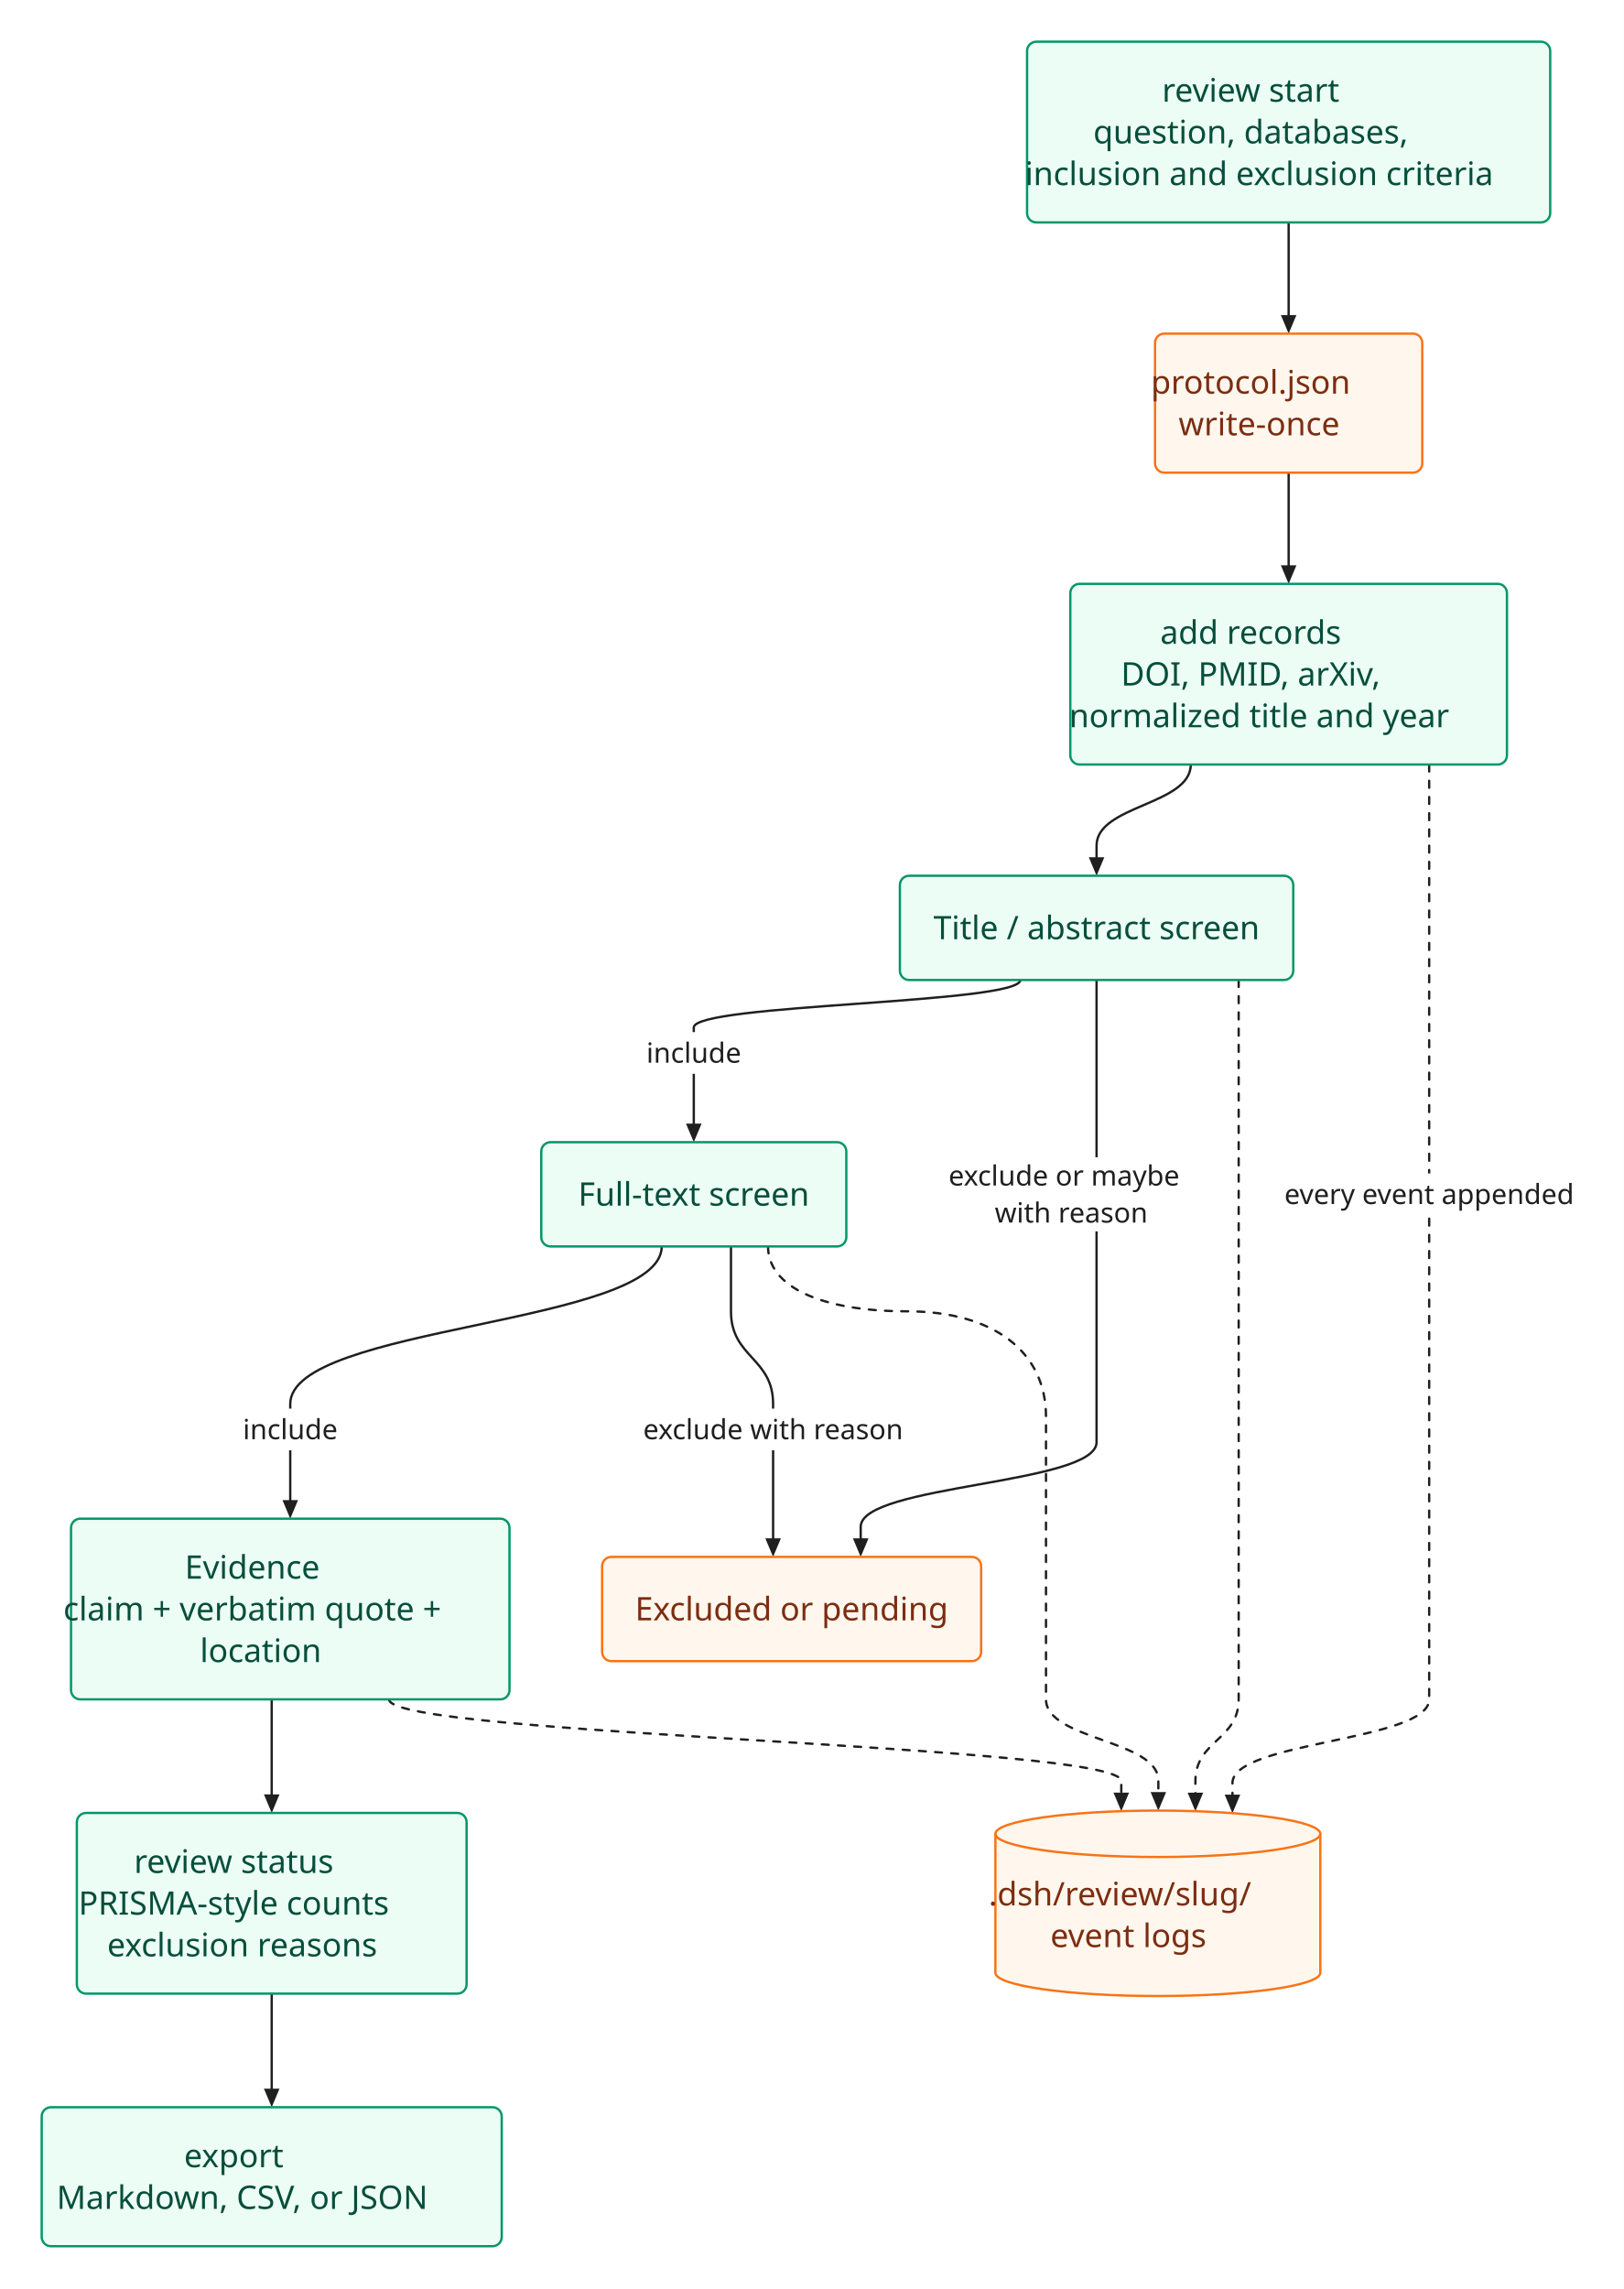
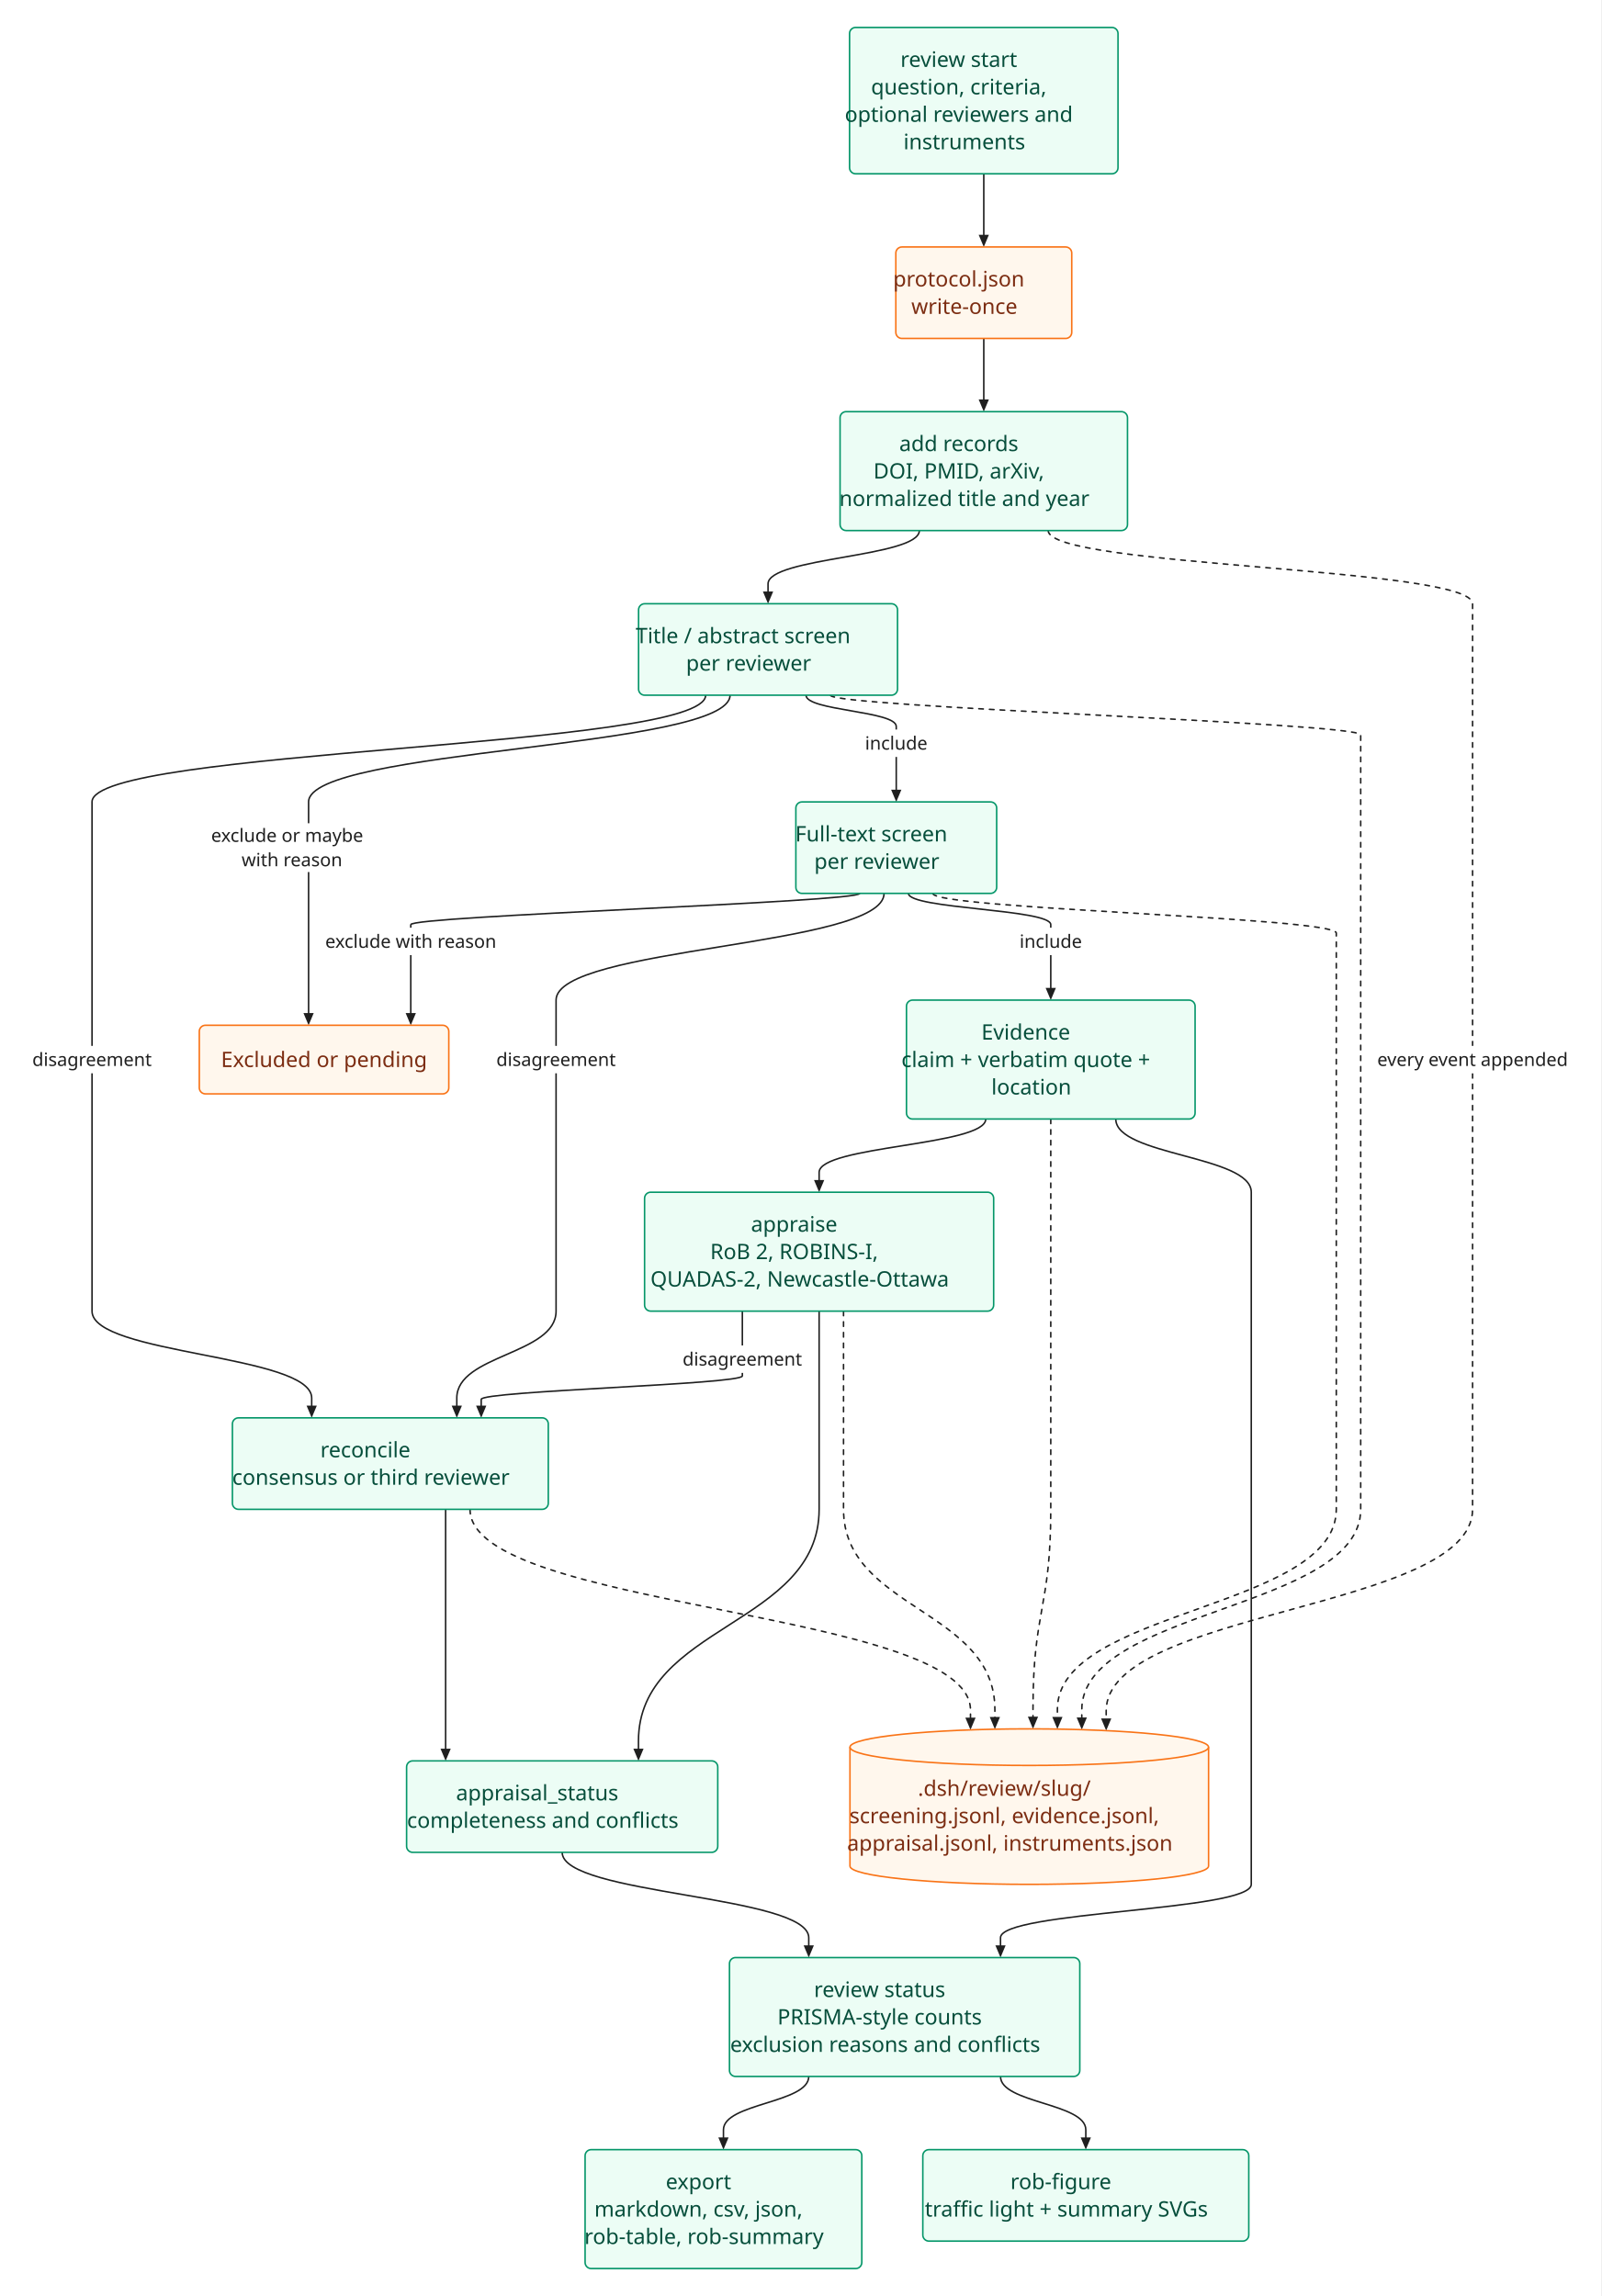
- <svg xmlns="http://www.w3.org/2000/svg" class="pele pele-flowchart" viewBox="0 0 701 988" width="701" height="988" style="max-width:100%;height:auto;--_bg:#fff;--_fg:#1f1f1f;--_m:#6e6e6e;--_l:#1f1f1f;--_s:#f3f3f3;--_a:#e6e6e6;--_b:#8a8a8a;--_c:#5b7bd5;color:#1f1f1f;--_r:4px;--_fm:monospace;font:14px sans-serif;letter-spacing:normal;word-spacing:normal;text-transform:none;direction:ltr;font-family:sans-serif" fill="#1f1f1f" role="graphics-document document" aria-roledescription="flowchart">
+ <svg xmlns="http://www.w3.org/2000/svg" class="pele pele-flowchart" viewBox="0 0 1050 1506" width="1050" height="1506" style="max-width:100%;height:auto;--_bg:#fff;--_fg:#1f1f1f;--_m:#6e6e6e;--_l:#1f1f1f;--_s:#f3f3f3;--_a:#e6e6e6;--_b:#8a8a8a;--_c:#5b7bd5;color:#1f1f1f;--_r:4px;--_fm:monospace;font:14px sans-serif;letter-spacing:normal;word-spacing:normal;text-transform:none;direction:ltr;font-family:sans-serif" fill="#1f1f1f" role="graphics-document document" aria-roledescription="flowchart">
  <rect width="100%" height="100%" fill="#ffffff" />
  <g class="pele-edges" fill="none" stroke="#1f1f1f" stroke-linecap="round">
    <g class="pele-edge" data-id="L_start_protocol_0">
-       <path d="M556.31,96L556.31,137" />
-       <path class="pele-marker" d="M556.31,144L552.95,136L559.67,136Z" fill="#1f1f1f" stroke="none" />
+       <path d="M645.16,114L645.16,155" />
+       <path class="pele-marker" d="M645.16,162L641.8,154L648.52,154Z" fill="#1f1f1f" stroke="none" />
    </g>
    <g class="pele-edge" data-id="L_protocol_add_0">
-       <path d="M556.31,204L556.31,245" />
-       <path class="pele-marker" d="M556.31,252L552.95,244L559.67,244Z" fill="#1f1f1f" stroke="none" />
+       <path d="M645.16,222L645.16,263" />
+       <path class="pele-marker" d="M645.16,270L641.8,262L648.52,262Z" fill="#1f1f1f" stroke="none" />
    </g>
    <g class="pele-edge" data-id="L_add_screen1_0">
-       <path d="M514.06,330C514.06,347.5 473.39,347.5 473.39,365L473.39,371" />
-       <path class="pele-marker" d="M473.39,378L470.03,370L476.75,370Z" fill="#1f1f1f" stroke="none" />
+       <path d="M602.9,348C602.9,365.5 503.68,365.5 503.68,383L503.68,389" />
+       <path class="pele-marker" d="M503.68,396L500.32,388L507.04,388Z" fill="#1f1f1f" stroke="none" />
    </g>
    <g class="pele-edge" data-id="L_screen1_screen2_0">
-       <path d="M440.47,423C440.47,433.25 299.51,433.25 299.51,443.5L299.51,486" />
-       <path class="pele-marker" d="M299.51,493L296.15,485L302.87,485Z" fill="#1f1f1f" stroke="none" />
+       <path d="M528.59,456C528.59,466.25 587.76,466.25 587.76,476.5L587.76,519" />
+       <path class="pele-marker" d="M587.76,526L584.4,518L591.12,518Z" fill="#1f1f1f" stroke="none" />
    </g>
    <g class="pele-edge" data-id="L_screen1_excluded_0">
-       <path d="M473.39,423L473.39,622.5C473.39,640.75 371.57,640.75 371.57,659L371.57,665" />
-       <path class="pele-marker" d="M371.57,672L368.21,664L374.93,664Z" fill="#1f1f1f" stroke="none" />
+       <path d="M478.76,456C478.76,491 202.37,491 202.37,526L202.37,665.5" />
+       <path class="pele-marker" d="M202.37,672.5L199.01,664.5L205.73,664.5Z" fill="#1f1f1f" stroke="none" />
    </g>
    <g class="pele-edge" data-id="L_screen2_evidence_0">
-       <path d="M285.67,538C285.67,572 125.3,572 125.3,606L125.3,648.5" />
-       <path class="pele-marker" d="M125.3,655.5L121.94,647.5L128.66,647.5Z" fill="#1f1f1f" stroke="none" />
+       <path d="M595.76,586C595.76,596.25 689.09,596.25 689.09,606.5L689.09,649" />
+       <path class="pele-marker" d="M689.09,656L685.73,648L692.45,648Z" fill="#1f1f1f" stroke="none" />
    </g>
    <g class="pele-edge" data-id="L_screen2_excluded_0">
-       <path d="M315.56,538L315.56,566C315.56,586 333.75,586 333.75,606L333.75,665" />
-       <path class="pele-marker" d="M333.75,672L330.39,664L337.11,664Z" fill="#1f1f1f" stroke="none" />
+       <path d="M563.76,586C563.76,591.71 269.39,600.79 269.39,606.5L269.39,665.5" />
+       <path class="pele-marker" d="M269.39,672.5L266.03,664.5L272.75,664.5Z" fill="#1f1f1f" stroke="none" />
+     </g>
+     <g class="pele-edge" data-id="L_screen1_reconcile_0">
+       <path d="M462.76,456C462.76,491 60.35,491 60.35,526L60.35,860C60.35,888.5 204.41,888.5 204.41,917L204.41,923" />
+       <path class="pele-marker" d="M204.41,930L201.05,922L207.77,922Z" fill="#1f1f1f" stroke="none" />
+     </g>
+     <g class="pele-edge" data-id="L_screen2_reconcile_0">
+       <path d="M579.76,586C579.76,621 364.67,621 364.67,656L364.67,860C364.67,888.5 299.57,888.5 299.57,917L299.57,923" />
+       <path class="pele-marker" d="M299.57,930L296.21,922L302.93,922Z" fill="#1f1f1f" stroke="none" />
+     </g>
+     <g class="pele-edge" data-id="L_evidence_appraise_0">
+       <path d="M646.45,734C646.45,751.5 537.18,751.5 537.18,769L537.18,775" />
+       <path class="pele-marker" d="M537.18,782L533.82,774L540.54,774Z" fill="#1f1f1f" stroke="none" />
+     </g>
+     <g class="pele-edge" data-id="L_appraise_reconcile_0">
+       <path d="M486.83,860L486.83,902.5C486.83,908.02 315.57,912.35 315.57,917.88L315.57,923" />
+       <path class="pele-marker" d="M315.57,930L312.21,922L318.93,922Z" fill="#1f1f1f" stroke="none" />
+     </g>
+     <g class="pele-edge" data-id="L_appraise_appraisalStatus_0">
+       <path d="M537.18,860L537.18,990C537.18,1066 418.7,1066 418.7,1142L418.7,1148" />
+       <path class="pele-marker" d="M418.7,1155L415.34,1147L422.06,1147Z" fill="#1f1f1f" stroke="none" />
+     </g>
+     <g class="pele-edge" data-id="L_reconcile_appraisalStatus_0">
+       <path d="M292.24,990L292.24,1148" />
+       <path class="pele-marker" d="M292.24,1155L288.88,1147L295.6,1147Z" fill="#1f1f1f" stroke="none" />
    </g>
    <g class="pele-edge" data-id="L_evidence_status_0">
-       <path d="M117.3,733.5L117.3,775.52" />
-       <path class="pele-marker" d="M117.3,782.52L113.94,774.52L120.66,774.52Z" fill="#1f1f1f" stroke="none" />
+       <path d="M731.73,734C731.73,758 820.58,758 820.58,782L820.58,1236C820.58,1253.5 656.13,1253.5 656.13,1271L656.13,1277" />
+       <path class="pele-marker" d="M656.13,1284L652.77,1276L659.49,1276Z" fill="#1f1f1f" stroke="none" />
+     </g>
+     <g class="pele-edge" data-id="L_appraisalStatus_status_0">
+       <path d="M368.67,1215C368.67,1243 530.38,1243 530.38,1271L530.38,1277" />
+       <path class="pele-marker" d="M530.38,1284L527.02,1276L533.74,1276Z" fill="#1f1f1f" stroke="none" />
    </g>
    <g class="pele-edge" data-id="L_status_export_0">
-       <path d="M117.3,860.52L117.3,902.54" />
-       <path class="pele-marker" d="M117.3,909.54L113.94,901.54L120.66,901.54Z" fill="#1f1f1f" stroke="none" />
+       <path d="M530.38,1362C530.38,1379.5 474.44,1379.5 474.44,1397L474.44,1403" />
+       <path class="pele-marker" d="M474.44,1410L471.08,1402L477.8,1402Z" fill="#1f1f1f" stroke="none" />
+     </g>
+     <g class="pele-edge" data-id="L_status_figure_0">
+       <path d="M656.13,1362C656.13,1379.5 712.07,1379.5 712.07,1397L712.07,1403" />
+       <path class="pele-marker" d="M712.07,1410L708.71,1402L715.43,1402Z" fill="#1f1f1f" stroke="none" />
    </g>
    <g class="pele-edge" data-id="L_add_log_0">
-       <path d="M616.98,330L616.98,733.5C616.98,751.56 532.06,751.56 532.06,769.62L532.06,775.62" stroke-dasharray="3 4" />
-       <path class="pele-marker" d="M532.06,782.62L528.7,774.62L535.42,774.62Z" fill="#1f1f1f" stroke="none" />
+       <path d="M687.41,348C687.41,372 965.71,372 965.71,396L965.71,990C965.71,1056.08 725.43,1056.08 725.43,1122.16L725.43,1128.16" stroke-dasharray="3 4" />
+       <path class="pele-marker" d="M725.43,1135.16L722.07,1127.16L728.79,1127.16Z" fill="#1f1f1f" stroke="none" />
    </g>
    <g class="pele-edge" data-id="L_screen1_log_0">
-       <path d="M534.74,423L534.74,733.5C534.74,751.14 516.06,751.14 516.06,768.77L516.06,774.77" stroke-dasharray="3 4" />
-       <path class="pele-marker" d="M516.06,781.77L512.7,773.77L519.42,773.77Z" fill="#1f1f1f" stroke="none" />
+       <path d="M544.59,456C544.59,463.78 892.34,474.22 892.34,482L892.34,990C892.34,1055.76 709.43,1055.76 709.43,1121.53L709.43,1127.53" stroke-dasharray="3 4" />
+       <path class="pele-marker" d="M709.43,1134.53L706.07,1126.53L712.79,1126.53Z" fill="#1f1f1f" stroke="none" />
    </g>
    <g class="pele-edge" data-id="L_screen2_log_0">
-       <path d="M331.56,538C331.56,555.36 354.36,566 391.56,566C428.76,566 451.56,583.29 451.56,611.5L451.56,733.5C451.56,751 500.06,751 500.06,768.5L500.06,774.5" stroke-dasharray="3 4" />
-       <path class="pele-marker" d="M500.06,781.5L496.7,773.5L503.42,773.5Z" fill="#1f1f1f" stroke="none" />
+       <path d="M611.76,586C611.76,596.22 876.34,601.78 876.34,612L876.34,990C876.34,1055.57 693.43,1055.57 693.43,1121.15L693.43,1127.15" stroke-dasharray="3 4" />
+       <path class="pele-marker" d="M693.43,1134.15L690.07,1126.15L696.79,1126.15Z" fill="#1f1f1f" stroke="none" />
    </g>
    <g class="pele-edge" data-id="L_evidence_log_0">
-       <path d="M167.94,733.5C167.94,749.23 484.06,753.03 484.06,768.76L484.06,774.76" stroke-dasharray="3 4" />
-       <path class="pele-marker" d="M484.06,781.76L480.7,773.76L487.42,773.76Z" fill="#1f1f1f" stroke="none" />
+       <path d="M689.09,734L689.09,990C689.09,1055.5 677.43,1055.5 677.43,1121L677.43,1127" stroke-dasharray="3 4" />
+       <path class="pele-marker" d="M677.43,1134L674.07,1126L680.79,1126Z" fill="#1f1f1f" stroke="none" />
+     </g>
+     <g class="pele-edge" data-id="L_appraise_log_0">
+       <path d="M553.18,860L553.18,990C553.18,1055.61 652.44,1055.61 652.44,1121.22L652.44,1127.22" stroke-dasharray="3 4" />
+       <path class="pele-marker" d="M652.44,1134.22L649.08,1126.22L655.8,1126.22Z" fill="#1f1f1f" stroke="none" />
+     </g>
+     <g class="pele-edge" data-id="L_reconcile_log_0">
+       <path d="M308.24,990C308.24,1055.83 636.44,1055.83 636.44,1121.66L636.44,1127.66" stroke-dasharray="3 4" />
+       <path class="pele-marker" d="M636.44,1134.66L633.08,1126.66L639.8,1126.66Z" fill="#1f1f1f" stroke="none" />
    </g>
  </g>
  <g class="pele-edge-labels" font-size="12">
    <g class="pele-edge-label" data-id="L_screen1_screen2_0">
-       <rect x="276.51" y="445.5" width="46.02" height="18" rx="3" fill="#fff" />
-       <text x="299.51" y="458.7" text-anchor="middle">include</text>
+       <rect x="564.75" y="478.5" width="46.02" height="18" rx="3" fill="#fff" />
+       <text x="587.76" y="491.7" text-anchor="middle">include</text>
    </g>
    <g class="pele-edge-label" data-id="L_screen1_excluded_0">
-       <rect x="422.04" y="499.5" width="102.7" height="32" rx="3" fill="#fff" />
+       <rect x="151.01" y="540" width="102.7" height="32" rx="3" fill="#fff" />
      <text text-anchor="middle" xml:space="preserve">
-         <tspan x="473.39" y="511.7">exclude or maybe</tspan>
-         <tspan x="473.39" y="527.7">with reason</tspan>
+         <tspan x="202.37" y="552.2">exclude or maybe</tspan>
+         <tspan x="202.37" y="568.2">with reason</tspan>
      </text>
    </g>
    <g class="pele-edge-label" data-id="L_screen2_evidence_0">
-       <rect x="102.29" y="608" width="46.02" height="18" rx="3" fill="#fff" />
-       <text x="125.3" y="621.2" text-anchor="middle">include</text>
+       <rect x="666.08" y="608.5" width="46.02" height="18" rx="3" fill="#fff" />
+       <text x="689.09" y="621.7" text-anchor="middle">include</text>
    </g>
    <g class="pele-edge-label" data-id="L_screen2_excluded_0">
-       <rect x="276.73" y="608" width="114.04" height="18" rx="3" fill="#fff" />
-       <text x="333.75" y="621.2" text-anchor="middle">exclude with reason</text>
+       <rect x="212.37" y="608.5" width="114.04" height="18" rx="3" fill="#fff" />
+       <text x="269.39" y="621.7" text-anchor="middle">exclude with reason</text>
+     </g>
+     <g class="pele-edge-label" data-id="L_screen1_reconcile_0">
+       <rect x="20" y="686" width="80.7" height="18" rx="3" fill="#fff" />
+       <text x="60.35" y="699.2" text-anchor="middle">disagreement</text>
+     </g>
+     <g class="pele-edge-label" data-id="L_screen2_reconcile_0">
+       <rect x="324.32" y="686" width="80.7" height="18" rx="3" fill="#fff" />
+       <text x="364.67" y="699.2" text-anchor="middle">disagreement</text>
+     </g>
+     <g class="pele-edge-label" data-id="L_appraise_reconcile_0">
+       <rect x="446.48" y="882.5" width="80.7" height="18" rx="3" fill="#fff" />
+       <text x="486.83" y="895.7" text-anchor="middle">disagreement</text>
    </g>
    <g class="pele-edge-label" data-id="L_add_log_0">
-       <rect x="553.61" y="506.5" width="126.74" height="18" rx="3" fill="#fff" />
-       <text x="616.98" y="519.7" text-anchor="middle">every event appended</text>
+       <rect x="902.34" y="686" width="126.74" height="18" rx="3" fill="#fff" />
+       <text x="965.71" y="699.2" text-anchor="middle">every event appended</text>
    </g>
  </g>
  <g class="pele-nodes">
-     <g class="pele-node pele-shape-rect step" data-id="start" transform="translate(556.31,57)">
-       <rect x="-112.92" y="-39" width="225.84" height="78" fill="#f3f3f3" stroke="#8a8a8a" style="rx:4px;fill:#ecfdf5;stroke:#059669;" />
-       <text class="pele-label" style="fill:#064e3b;" text-anchor="middle" xml:space="preserve">
-         <tspan x="0" y="-13.1">review start</tspan>
-         <tspan x="0" y="4.9">question, databases,</tspan>
-         <tspan x="0" y="22.9">inclusion and exclusion criteria</tspan>
-       </text>
-     </g>
-     <g class="pele-node pele-shape-rect store" data-id="protocol" transform="translate(556.31,174)">
+     <g class="pele-node pele-shape-rect step" data-id="start" transform="translate(645.16,66)">
+       <rect x="-88.03" y="-48" width="176.06" height="96" fill="#f3f3f3" stroke="#8a8a8a" style="rx:4px;fill:#ecfdf5;stroke:#059669;" />
+       <text class="pele-label" style="fill:#064e3b;" text-anchor="middle" xml:space="preserve">
+         <tspan x="0" y="-22.1">review start</tspan>
+         <tspan x="0" y="-4.1">question, criteria,</tspan>
+         <tspan x="0" y="13.9">optional reviewers and</tspan>
+         <tspan x="0" y="31.9">instruments</tspan>
+       </text>
+     </g>
+     <g class="pele-node pele-shape-rect store" data-id="protocol" transform="translate(645.16,192)">
      <rect x="-57.68" y="-30" width="115.37" height="60" fill="#f3f3f3" stroke="#8a8a8a" style="rx:4px;fill:#fff7ed;stroke:#f97316;" />
      <text class="pele-label" style="fill:#7c2d12;" text-anchor="middle" xml:space="preserve">
        <tspan x="0" y="-4.1">protocol.json</tspan>
        <tspan x="0" y="13.9">write-once</tspan>
      </text>
    </g>
-     <g class="pele-node pele-shape-rect step" data-id="add" transform="translate(556.31,291)">
+     <g class="pele-node pele-shape-rect step" data-id="add" transform="translate(645.16,309)">
      <rect x="-94.25" y="-39" width="188.5" height="78" fill="#f3f3f3" stroke="#8a8a8a" style="rx:4px;fill:#ecfdf5;stroke:#059669;" />
      <text class="pele-label" style="fill:#064e3b;" text-anchor="middle" xml:space="preserve">
        <tspan x="0" y="-13.1">add records</tspan>
        <tspan x="0" y="4.9">DOI, PMID, arXiv,</tspan>
        <tspan x="0" y="22.9">normalized title and year</tspan>
      </text>
    </g>
-     <g class="pele-node pele-shape-rect step" data-id="screen1" transform="translate(473.39,400.5)">
-       <rect x="-84.91" y="-22.5" width="169.83" height="45" fill="#f3f3f3" stroke="#8a8a8a" style="rx:4px;fill:#ecfdf5;stroke:#059669;" />
-       <text class="pele-label" style="fill:#064e3b;" x="0" y="4.9" text-anchor="middle">Title / abstract screen</text>
-     </g>
-     <g class="pele-node pele-shape-rect step" data-id="screen2" transform="translate(299.51,515.5)">
-       <rect x="-65.84" y="-22.5" width="131.69" height="45" fill="#f3f3f3" stroke="#8a8a8a" style="rx:4px;fill:#ecfdf5;stroke:#059669;" />
-       <text class="pele-label" style="fill:#064e3b;" x="0" y="4.9" text-anchor="middle">Full-text screen</text>
-     </g>
-     <g class="pele-node pele-shape-rect store" data-id="excluded" transform="translate(341.75,694.5)">
+     <g class="pele-node pele-shape-rect step" data-id="screen1" transform="translate(503.68,426)">
+       <rect x="-84.91" y="-30" width="169.83" height="60" fill="#f3f3f3" stroke="#8a8a8a" style="rx:4px;fill:#ecfdf5;stroke:#059669;" />
+       <text class="pele-label" style="fill:#064e3b;" text-anchor="middle" xml:space="preserve">
+         <tspan x="0" y="-4.1">Title / abstract screen</tspan>
+         <tspan x="0" y="13.9">per reviewer</tspan>
+       </text>
+     </g>
+     <g class="pele-node pele-shape-rect step" data-id="screen2" transform="translate(587.76,556)">
+       <rect x="-65.84" y="-30" width="131.69" height="60" fill="#f3f3f3" stroke="#8a8a8a" style="rx:4px;fill:#ecfdf5;stroke:#059669;" />
+       <text class="pele-label" style="fill:#064e3b;" text-anchor="middle" xml:space="preserve">
+         <tspan x="0" y="-4.1">Full-text screen</tspan>
+         <tspan x="0" y="13.9">per reviewer</tspan>
+       </text>
+     </g>
+     <g class="pele-node pele-shape-rect store" data-id="excluded" transform="translate(212.51,695)">
      <rect x="-81.81" y="-22.5" width="163.62" height="45" fill="#f3f3f3" stroke="#8a8a8a" style="rx:4px;fill:#fff7ed;stroke:#f97316;" />
      <text class="pele-label" style="fill:#7c2d12;" x="0" y="4.9" text-anchor="middle">Excluded or pending</text>
    </g>
-     <g class="pele-node pele-shape-rect step" data-id="evidence" transform="translate(125.3,694.5)">
+     <g class="pele-node pele-shape-rect step" data-id="evidence" transform="translate(689.09,695)">
      <rect x="-94.64" y="-39" width="189.29" height="78" fill="#f3f3f3" stroke="#8a8a8a" style="rx:4px;fill:#ecfdf5;stroke:#059669;" />
      <text class="pele-label" style="fill:#064e3b;" text-anchor="middle" xml:space="preserve">
        <tspan x="0" y="-13.1">Evidence</tspan>
        <tspan x="0" y="4.9">claim + verbatim quote +</tspan>
        <tspan x="0" y="22.9">location</tspan>
      </text>
    </g>
-     <g class="pele-node pele-shape-rect step" data-id="status" transform="translate(117.3,821.52)">
-       <rect x="-84.13" y="-39" width="168.26" height="78" fill="#f3f3f3" stroke="#8a8a8a" style="rx:4px;fill:#ecfdf5;stroke:#059669;" />
+     <g class="pele-node pele-shape-rect step" data-id="reconcile" transform="translate(255.99,960)">
+       <rect x="-103.58" y="-30" width="207.16" height="60" fill="#f3f3f3" stroke="#8a8a8a" style="rx:4px;fill:#ecfdf5;stroke:#059669;" />
+       <text class="pele-label" style="fill:#064e3b;" text-anchor="middle" xml:space="preserve">
+         <tspan x="0" y="-4.1">reconcile</tspan>
+         <tspan x="0" y="13.9">consensus or third reviewer</tspan>
+       </text>
+     </g>
+     <g class="pele-node pele-shape-rect step" data-id="appraise" transform="translate(537.18,821)">
+       <rect x="-114.47" y="-39" width="228.93" height="78" fill="#f3f3f3" stroke="#8a8a8a" style="rx:4px;fill:#ecfdf5;stroke:#059669;" />
+       <text class="pele-label" style="fill:#064e3b;" text-anchor="middle" xml:space="preserve">
+         <tspan x="0" y="-13.1">appraise</tspan>
+         <tspan x="0" y="4.9">RoB 2, ROBINS-I,</tspan>
+         <tspan x="0" y="22.9">QUADAS-2, Newcastle-Ottawa</tspan>
+       </text>
+     </g>
+     <g class="pele-node pele-shape-rect step" data-id="appraisalStatus" transform="translate(368.67,1185)">
+       <rect x="-102.03" y="-30" width="204.07" height="60" fill="#f3f3f3" stroke="#8a8a8a" style="rx:4px;fill:#ecfdf5;stroke:#059669;" />
+       <text class="pele-label" style="fill:#064e3b;" text-anchor="middle" xml:space="preserve">
+         <tspan x="0" y="-4.1">appraisal_status</tspan>
+         <tspan x="0" y="13.9">completeness and conflicts</tspan>
+       </text>
+     </g>
+     <g class="pele-node pele-shape-rect step" data-id="status" transform="translate(593.25,1323)">
+       <rect x="-114.87" y="-39" width="229.75" height="78" fill="#f3f3f3" stroke="#8a8a8a" style="rx:4px;fill:#ecfdf5;stroke:#059669;" />
      <text class="pele-label" style="fill:#064e3b;" text-anchor="middle" xml:space="preserve">
        <tspan x="0" y="-13.1">review status</tspan>
        <tspan x="0" y="4.9">PRISMA-style counts</tspan>
-         <tspan x="0" y="22.9">exclusion reasons</tspan>
-       </text>
-     </g>
-     <g class="pele-node pele-shape-rect step" data-id="export" transform="translate(117.3,939.54)">
-       <rect x="-99.3" y="-30" width="198.6" height="60" fill="#f3f3f3" stroke="#8a8a8a" style="rx:4px;fill:#ecfdf5;stroke:#059669;" />
-       <text class="pele-label" style="fill:#064e3b;" text-anchor="middle" xml:space="preserve">
-         <tspan x="0" y="-4.1">export</tspan>
-         <tspan x="0" y="13.9">Markdown, CSV, or JSON</tspan>
-       </text>
-     </g>
-     <g class="pele-node pele-shape-cyl store" data-id="log" transform="translate(499.85,821.52)">
-       <path d="M-70.13,-30A70.13,10.02 0 0 1 70.13,-30V30A70.13,10.02 0 0 1 -70.13,30Z" fill="#f3f3f3" stroke="#8a8a8a" style="fill:#fff7ed;stroke:#f97316;" />
-       <path d="M-70.13,-30A70.13,10.02 0 0 0 70.13,-30" fill="none" stroke="#8a8a8a" style="stroke:#f97316;" />
+         <tspan x="0" y="22.9">exclusion reasons and conflicts</tspan>
+       </text>
+     </g>
+     <g class="pele-node pele-shape-rect step" data-id="export" transform="translate(474.44,1449)">
+       <rect x="-90.74" y="-39" width="181.47" height="78" fill="#f3f3f3" stroke="#8a8a8a" style="rx:4px;fill:#ecfdf5;stroke:#059669;" />
+       <text class="pele-label" style="fill:#064e3b;" text-anchor="middle" xml:space="preserve">
+         <tspan x="0" y="-13.1">export</tspan>
+         <tspan x="0" y="4.9">markdown, csv, json,</tspan>
+         <tspan x="0" y="22.9">rob-table, rob-summary</tspan>
+       </text>
+     </g>
+     <g class="pele-node pele-shape-rect step" data-id="figure" transform="translate(712.07,1440)">
+       <rect x="-106.89" y="-30" width="213.77" height="60" fill="#f3f3f3" stroke="#8a8a8a" style="rx:4px;fill:#ecfdf5;stroke:#059669;" />
+       <text class="pele-label" style="fill:#064e3b;" text-anchor="middle" xml:space="preserve">
+         <tspan x="0" y="-4.1">rob-figure</tspan>
+         <tspan x="0" y="13.9">traffic light + summary SVGs</tspan>
+       </text>
+     </g>
+     <g class="pele-node pele-shape-cyl store" data-id="log" transform="translate(674.99,1185)">
+       <path d="M-117.59,-39A117.59,12 0 0 1 117.59,-39V39A117.59,12 0 0 1 -117.59,39Z" fill="#f3f3f3" stroke="#8a8a8a" style="fill:#fff7ed;stroke:#f97316;" />
+       <path d="M-117.59,-39A117.59,12 0 0 0 117.59,-39" fill="none" stroke="#8a8a8a" style="stroke:#f97316;" />
      <text class="pele-label" style="fill:#7c2d12;" text-anchor="middle" xml:space="preserve">
-         <tspan x="0" y="0.91">.dsh/review/slug/</tspan>
-         <tspan x="0" y="18.91">event logs</tspan>
+         <tspan x="0" y="-7.1">.dsh/review/slug/</tspan>
+         <tspan x="0" y="10.9">screening.jsonl, evidence.jsonl,</tspan>
+         <tspan x="0" y="28.9">appraisal.jsonl, instruments.json</tspan>
      </text>
    </g>
  </g>
</svg>
